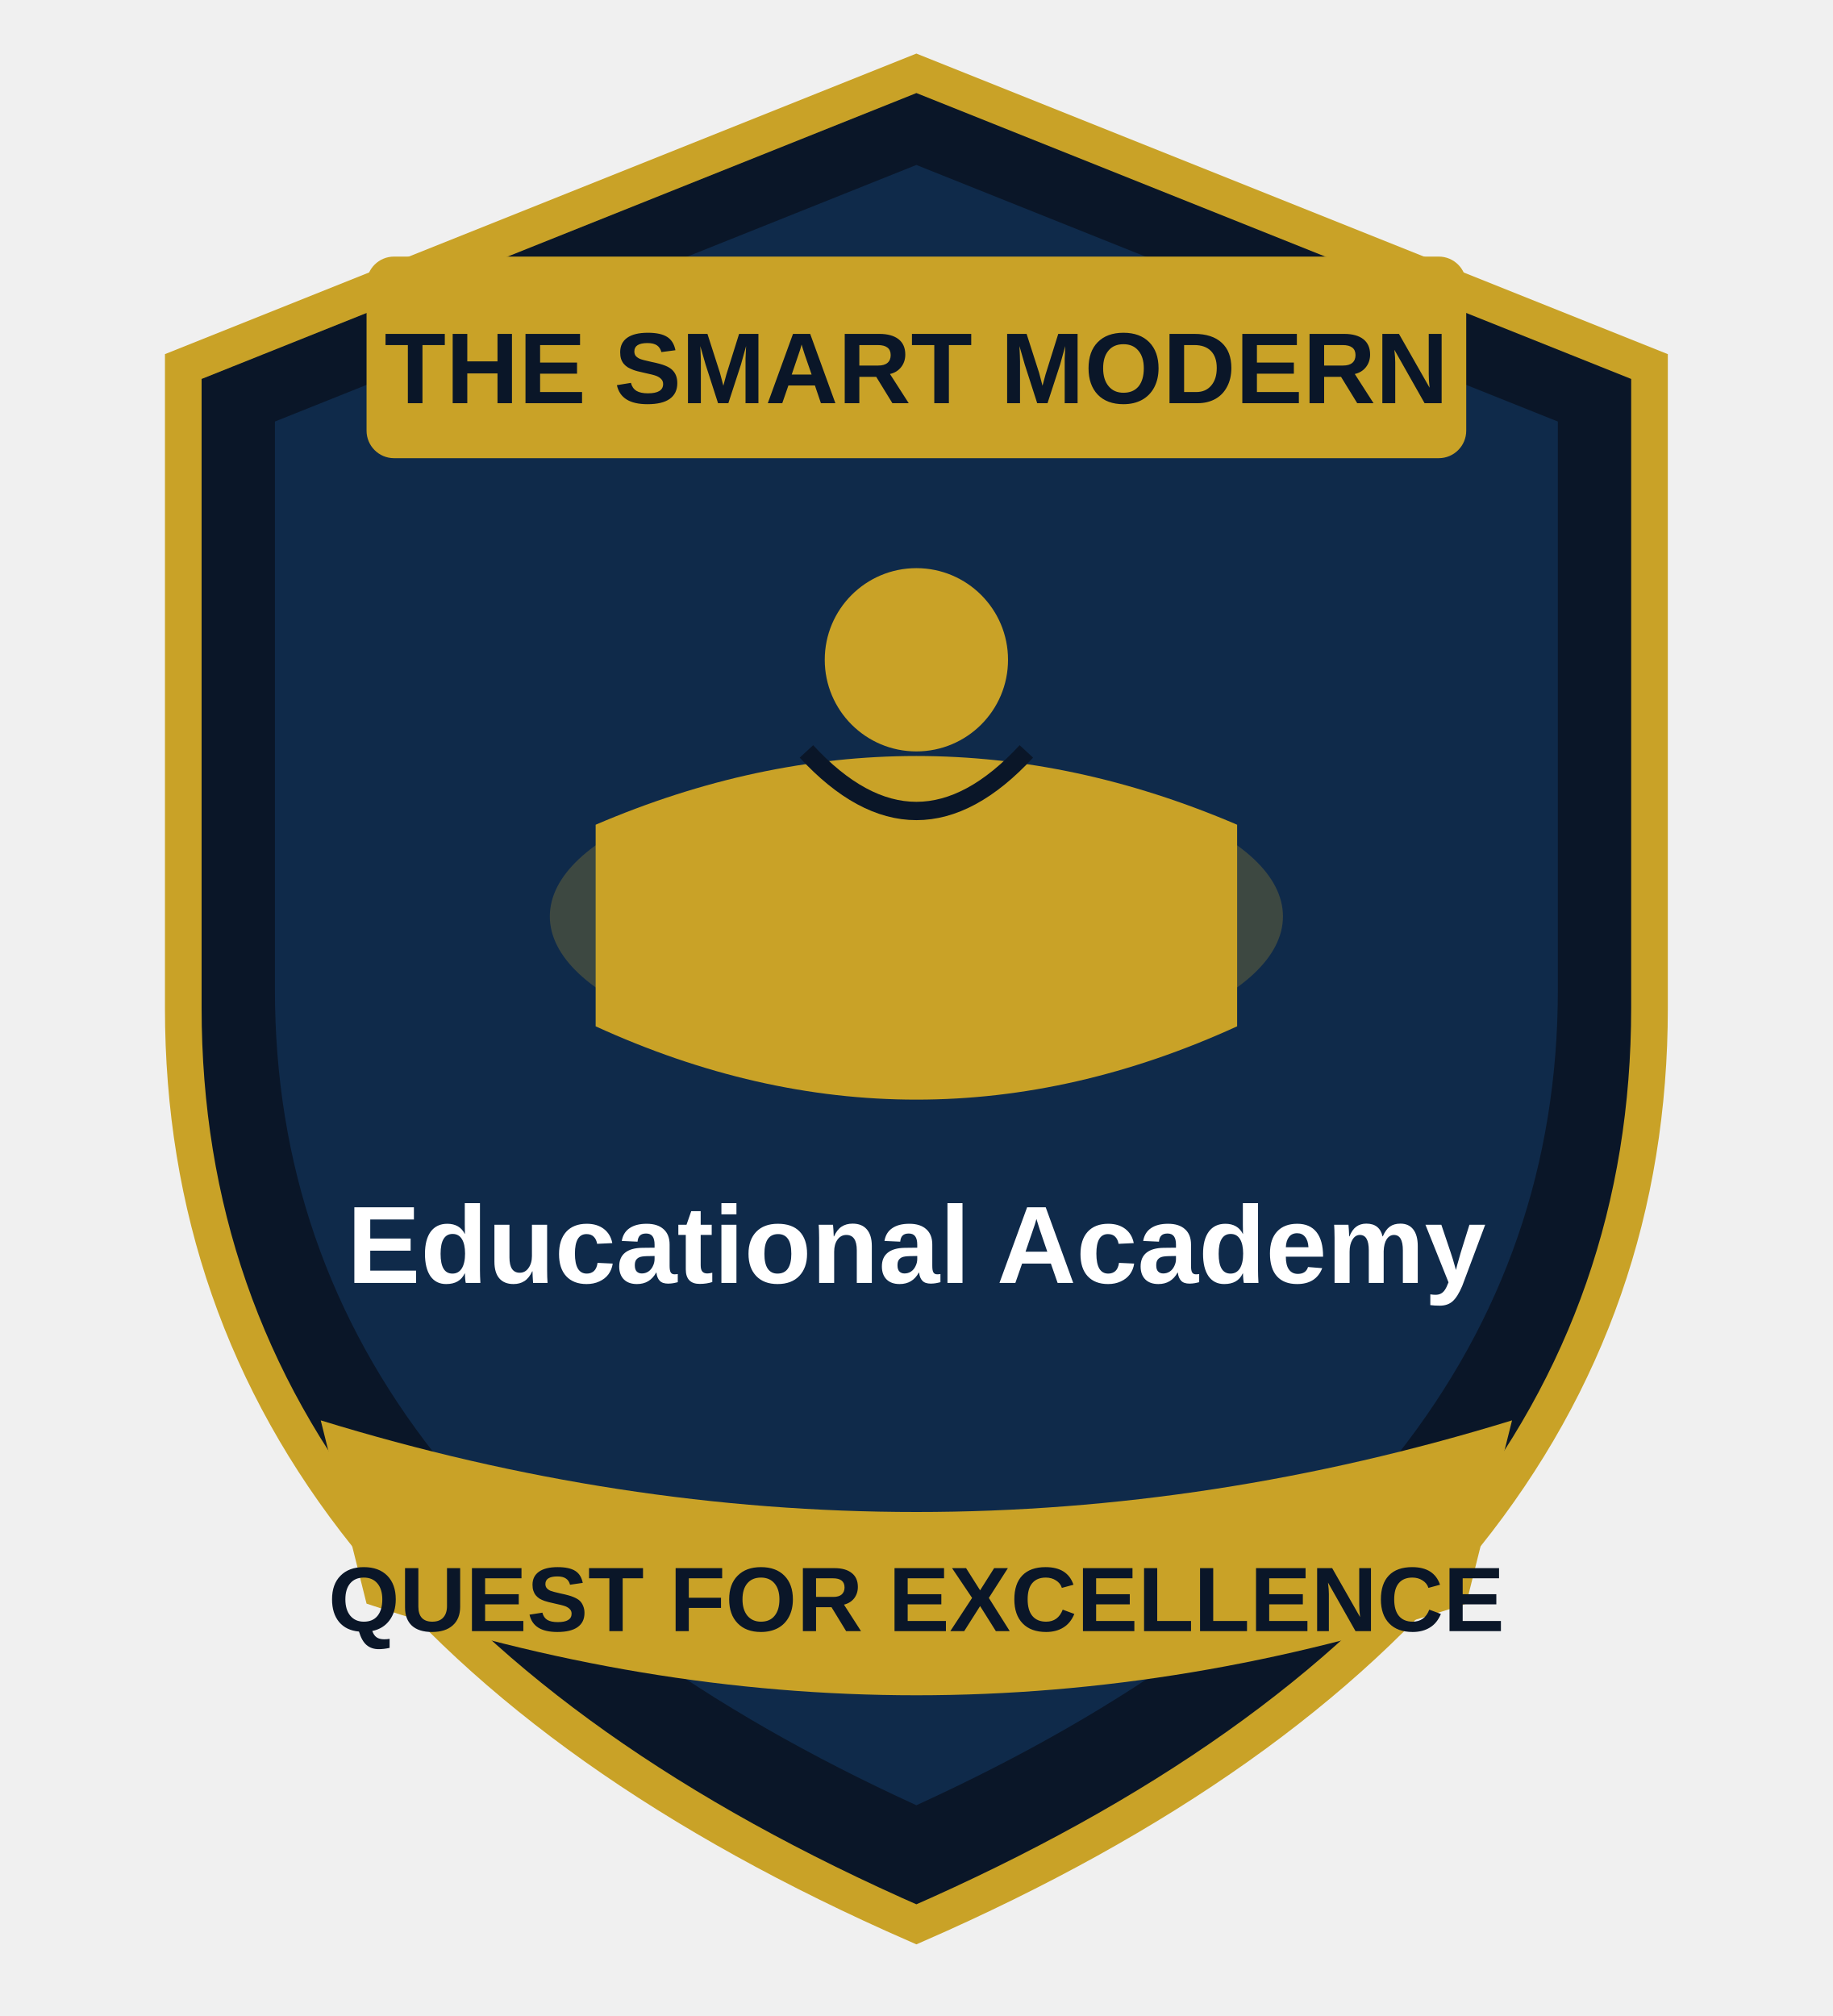
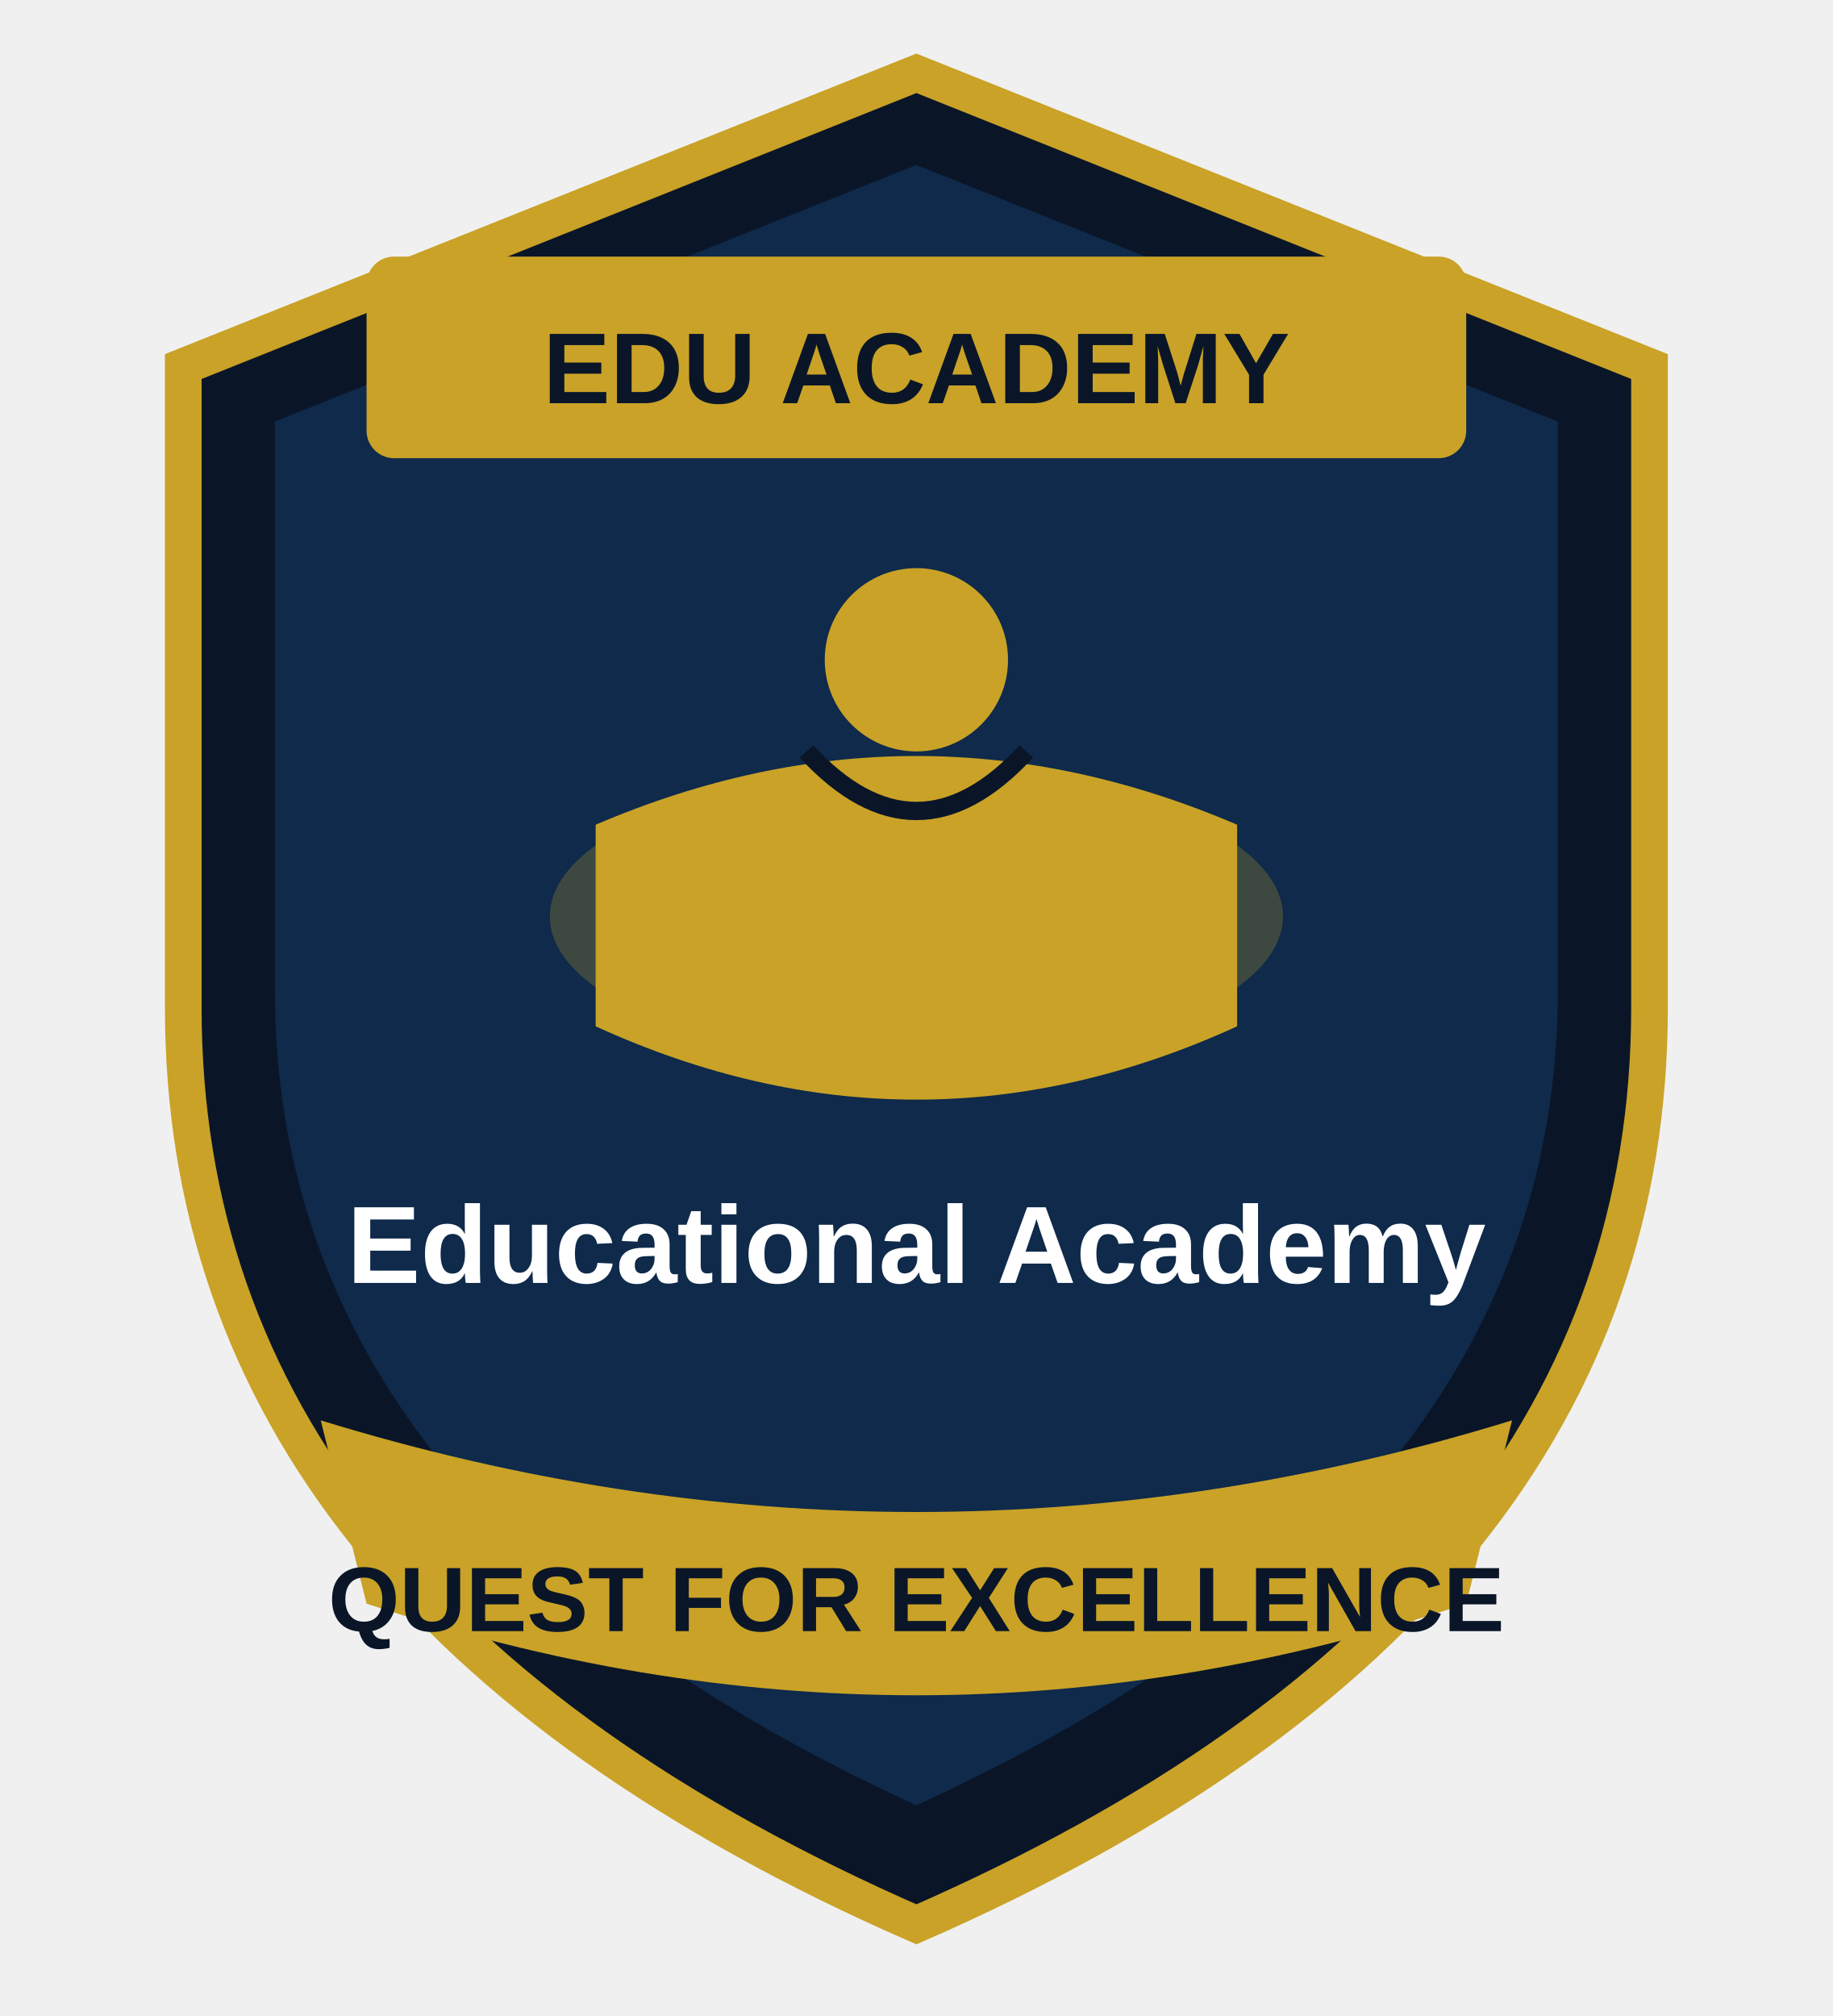
<svg xmlns="http://www.w3.org/2000/svg" viewBox="0 0 200 220">
  <path d="M100 8 L180 40 L180 110 Q180 175 100 210 Q20 175 20 110 L20 40 Z" fill="#0A1628" stroke="#C9A227" stroke-width="4" />
  <path d="M100 18 L170 46 L170 108 Q170 165 100 197 Q30 165 30 108 L30 46 Z" fill="#0F2A4A" />
  <rect x="40" y="28" width="120" height="22" rx="3" fill="#C9A227" />
-   <text x="100" y="44" text-anchor="middle" font-family="Arial,sans-serif" font-size="11" font-weight="700" fill="#0A1628">THE SMART MODERN</text>
+   <text x="100" y="44" text-anchor="middle" font-family="Arial,sans-serif" font-size="11" font-weight="700" fill="#0A1628">EDU ACADEMY</text>
  <ellipse cx="100" cy="100" rx="40" ry="16" fill="#C9A227" opacity="0.25" />
  <path d="M65 90 Q100 75 135 90 L135 112 Q100 128 65 112 Z" fill="#C9A227" />
  <circle cx="100" cy="72" r="10" fill="#C9A227" />
  <path d="M88 82 Q100 95 112 82" fill="none" stroke="#0A1628" stroke-width="2" />
  <path d="M35 155 Q100 175 165 155 L160 175 Q100 195 40 175 Z" fill="#C9A227" />
  <text x="100" y="178" text-anchor="middle" font-family="Arial,sans-serif" font-size="10" font-weight="700" fill="#0A1628">QUEST FOR EXCELLENCE</text>
  <text x="100" y="140" text-anchor="middle" font-family="Arial,sans-serif" font-size="12" font-weight="700" fill="#fff">Educational Academy</text>
</svg>
